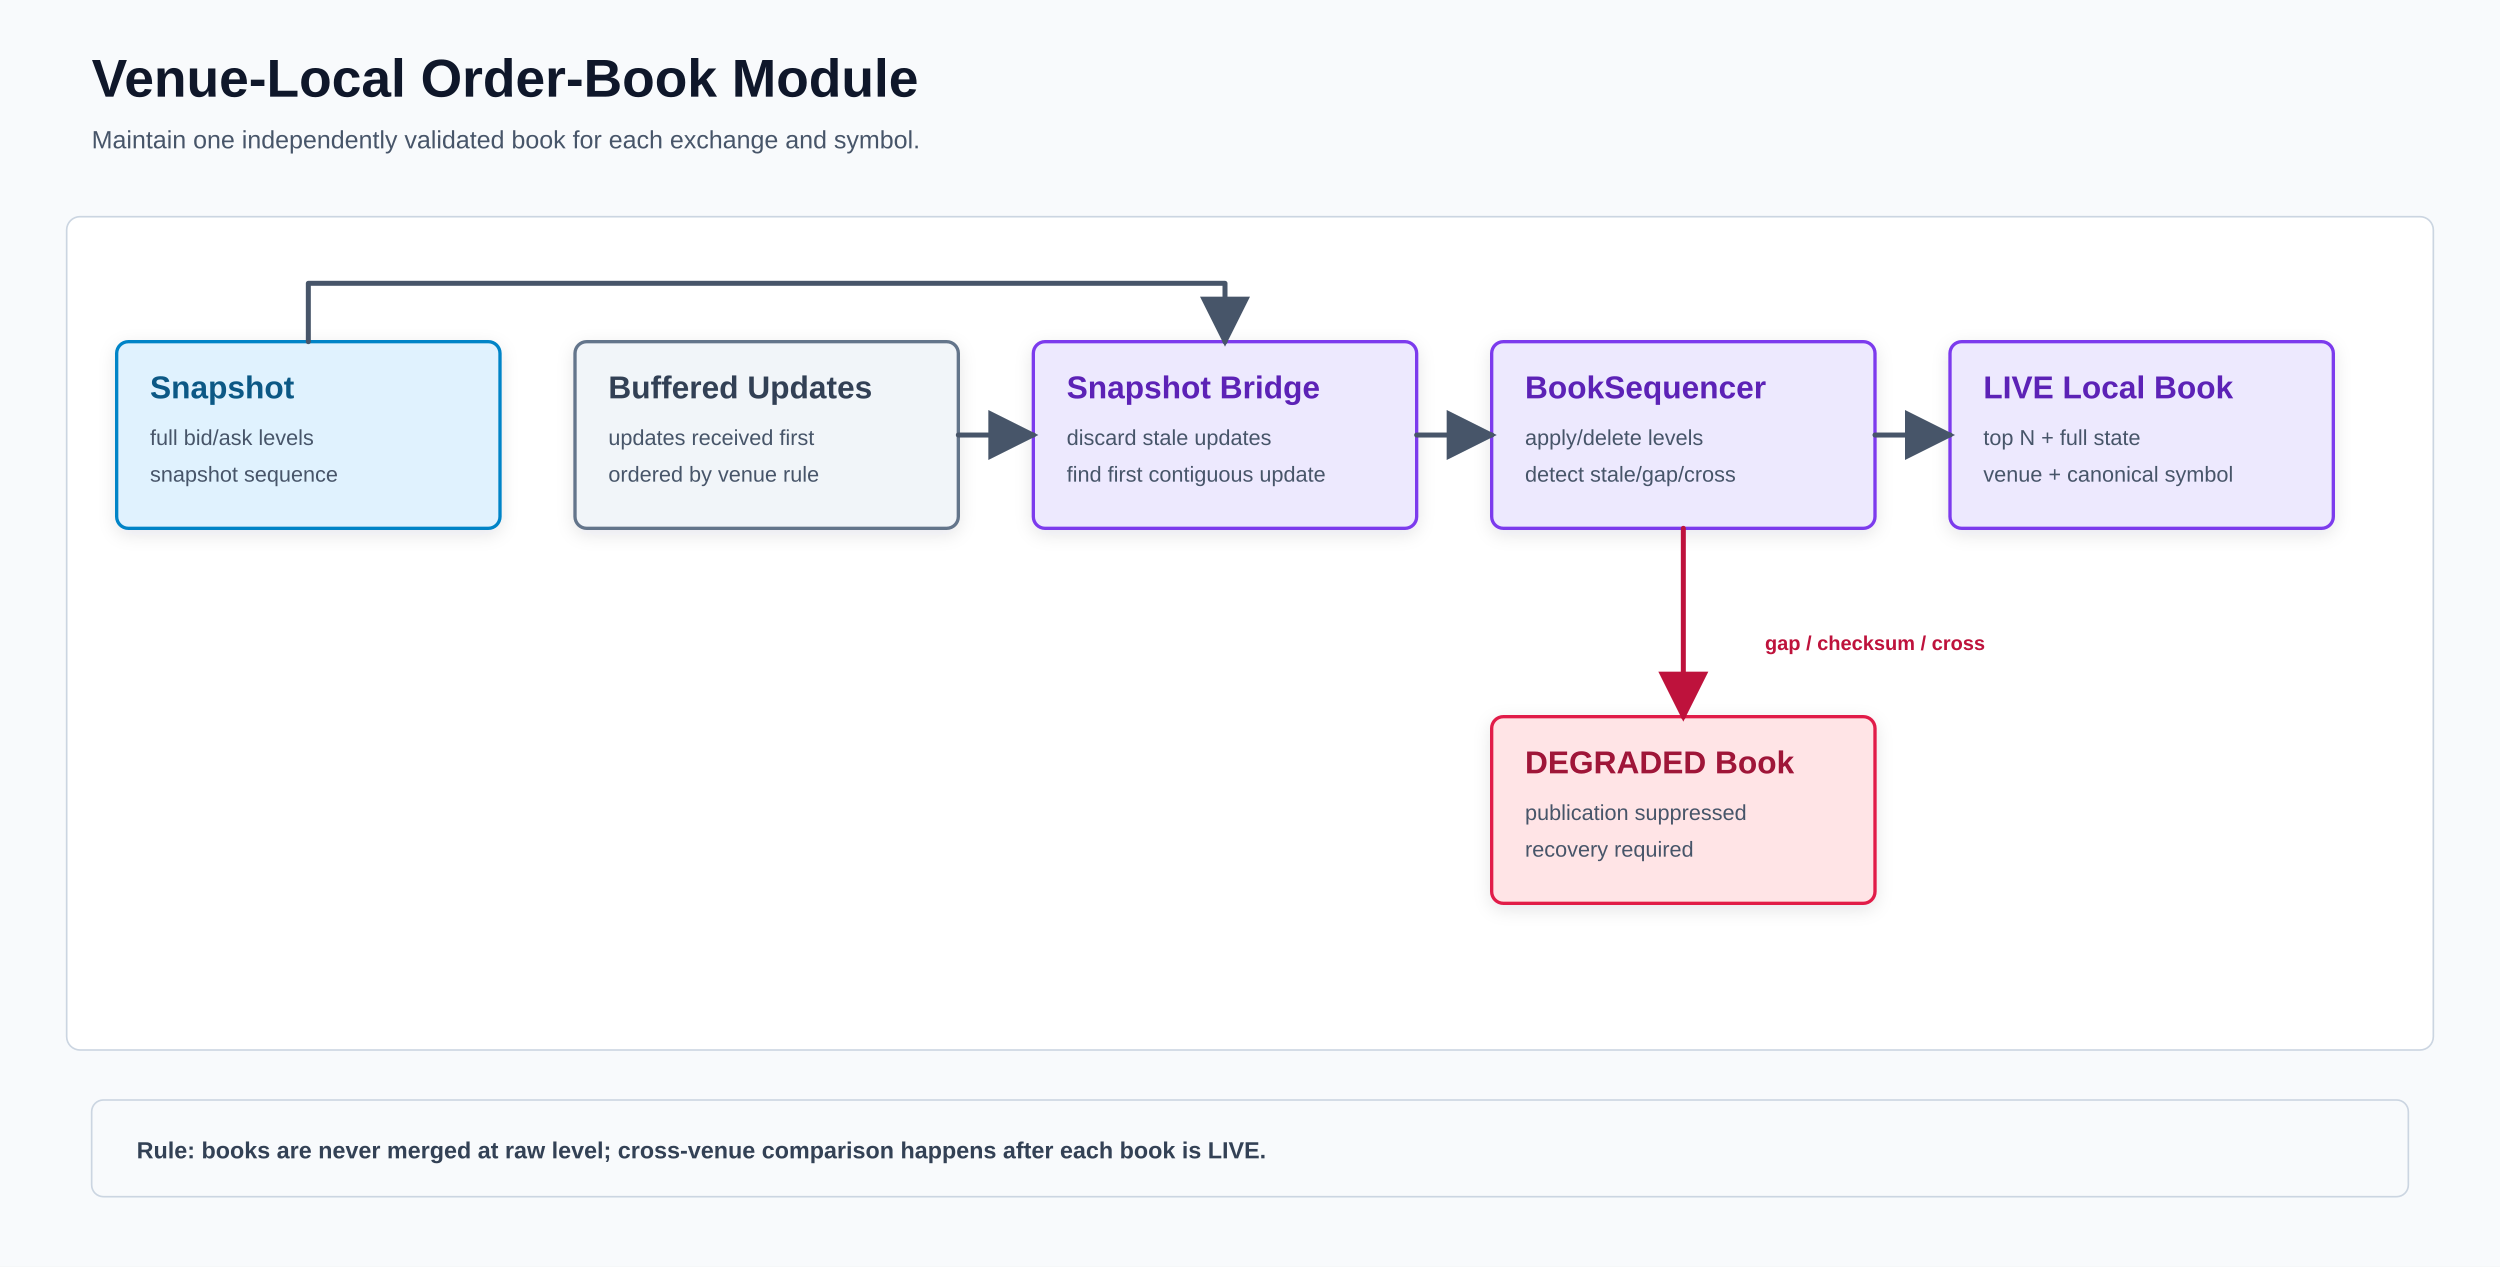
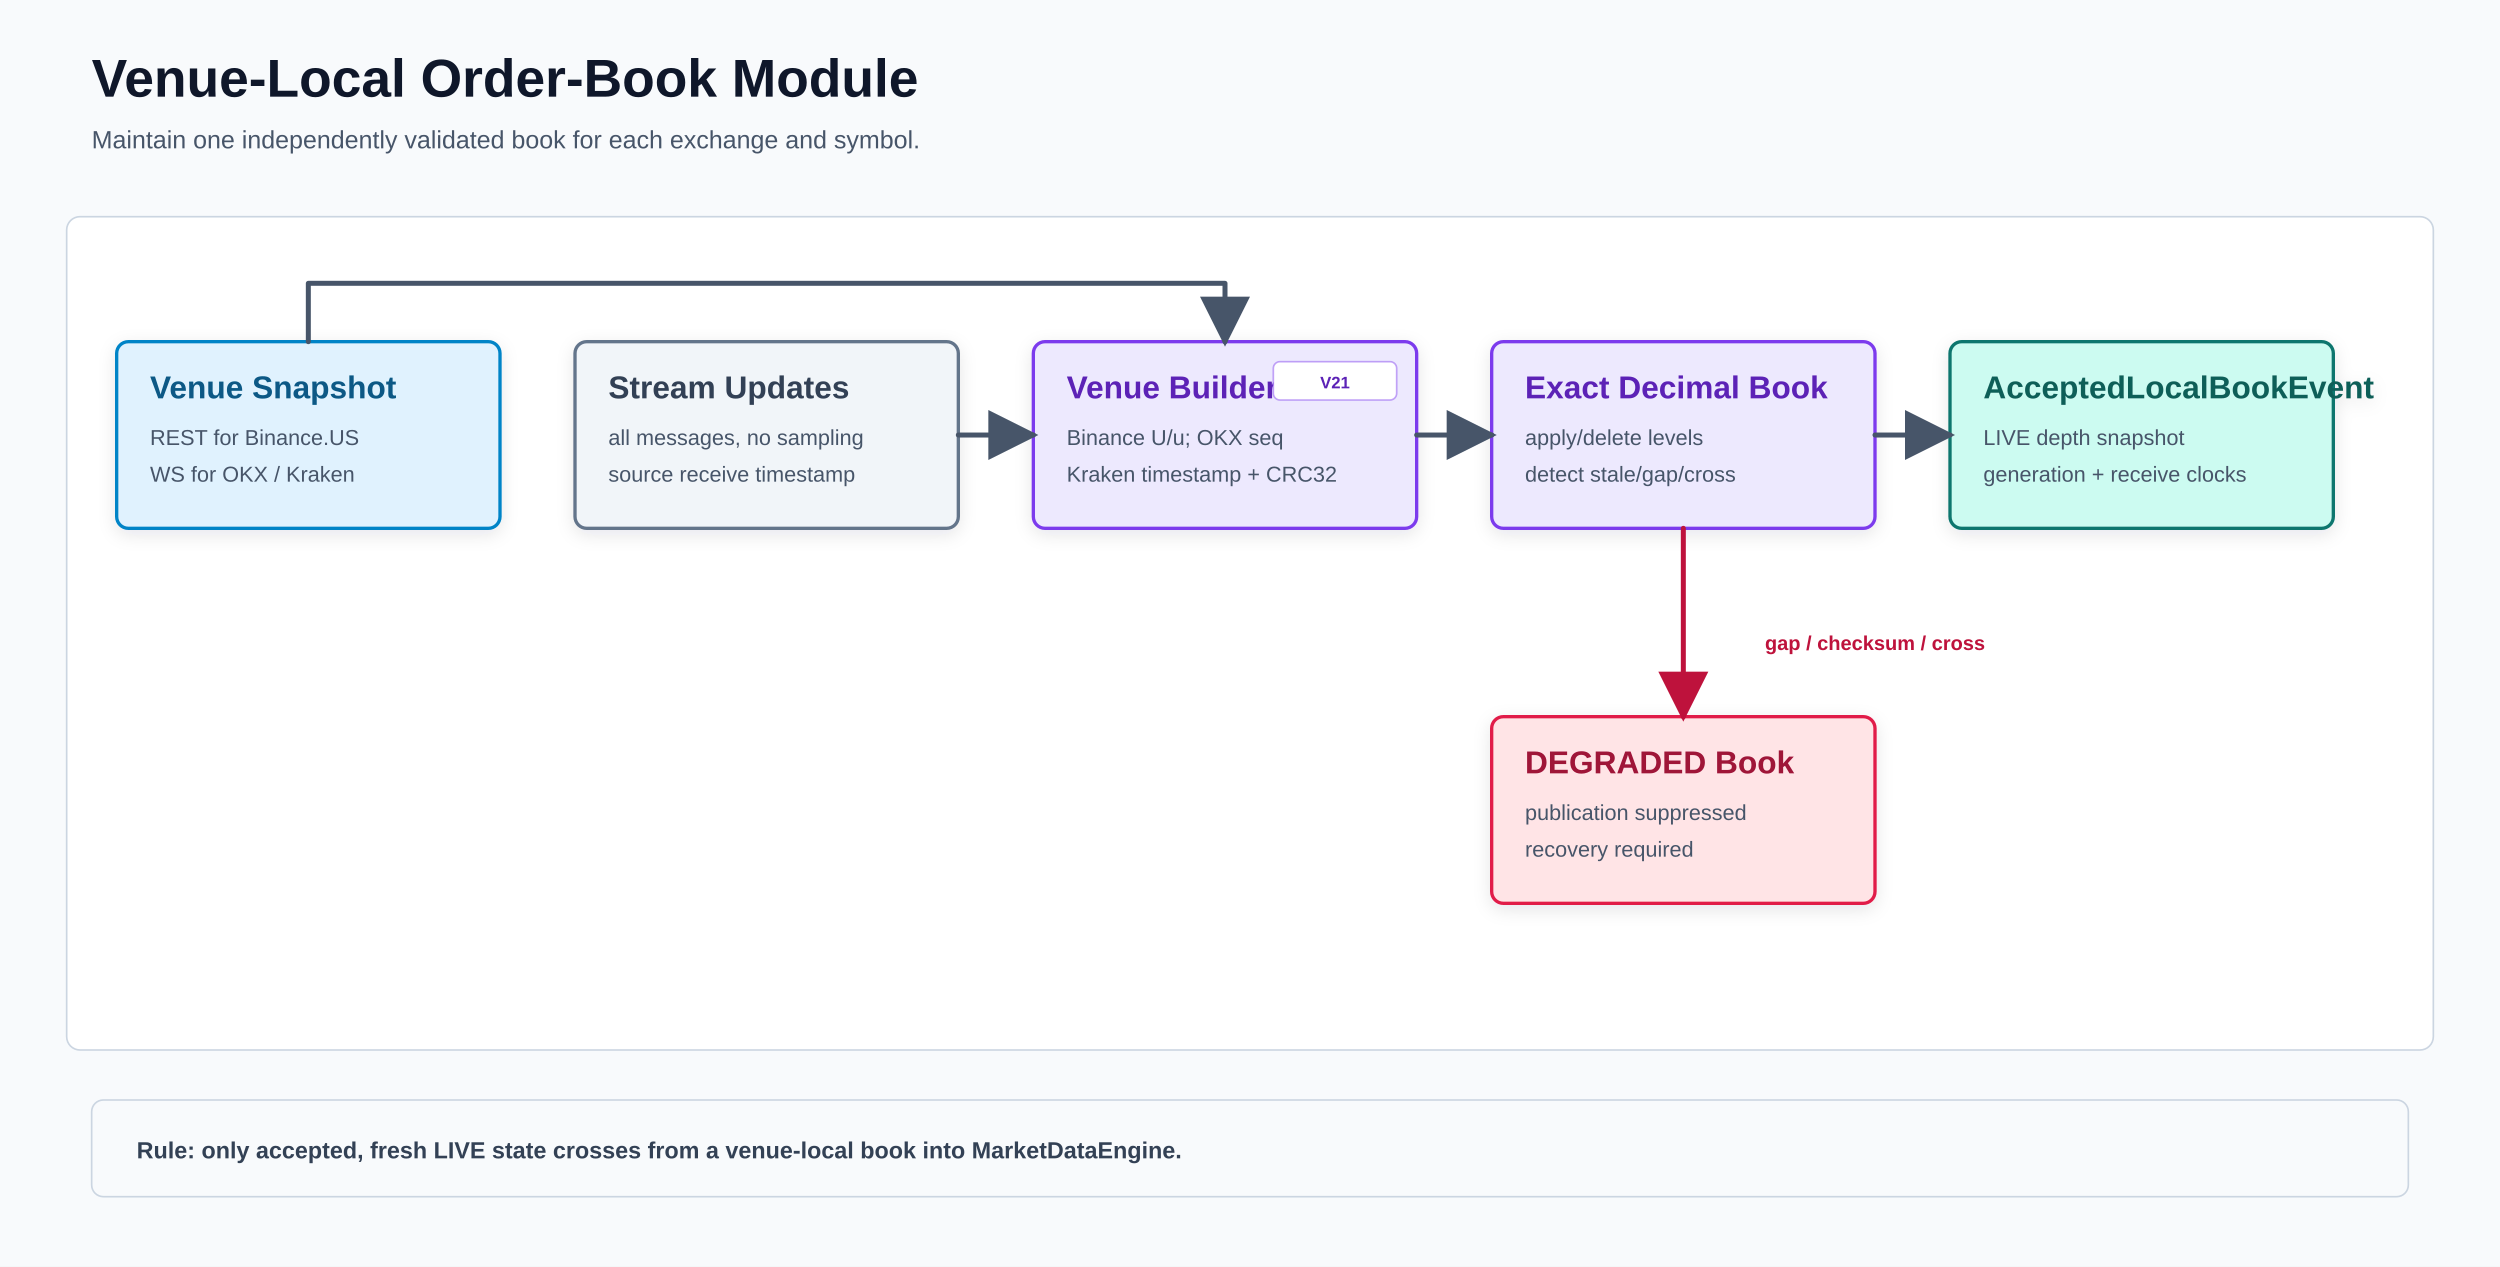
<svg xmlns="http://www.w3.org/2000/svg" width="1500" height="760" viewBox="0 0 1500 760" role="img" aria-labelledby="title desc">
  <defs>
    <marker id="arrow" markerWidth="12" markerHeight="12" refX="10" refY="6" orient="auto" markerUnits="strokeWidth">
      <path d="M1 1 L11 6 L1 11 Z" fill="#475569" />
    </marker>
    <marker id="failure-arrow" markerWidth="12" markerHeight="12" refX="10" refY="6" orient="auto" markerUnits="strokeWidth">
      <path d="M1 1 L11 6 L1 11 Z" fill="#be123c" />
    </marker>
    <marker id="replay-arrow" markerWidth="12" markerHeight="12" refX="10" refY="6" orient="auto" markerUnits="strokeWidth">
      <path d="M1 1 L11 6 L1 11 Z" fill="#a21caf" />
    </marker>
    <filter id="shadow" x="-15%" y="-15%" width="130%" height="140%">
      <feDropShadow dx="0" dy="3" stdDeviation="5" flood-color="#0f172a" flood-opacity="0.10" />
    </filter>
  </defs>
  <rect width="1500" height="760" fill="#f8fafc" />
  <text x="55" y="58" font-family="Arial, sans-serif" font-size="32" font-weight="700" fill="#0f172a" text-anchor="start">Venue-Local Order-Book Module</text>
  <text x="55" y="89" font-family="Arial, sans-serif" font-size="15" font-weight="400" fill="#475569" text-anchor="start">Maintain one independently validated book for each exchange and symbol.</text>
  <rect x="40" y="130" width="1420" height="500" rx="8" fill="#ffffff" stroke="#cbd5e1" />
  <g filter="url(#shadow)">
    <rect x="70" y="205" width="230" height="112" rx="7" fill="#e0f2fe" stroke="#0284c7" stroke-width="2" />
-     <text x="90" y="239" font-family="Arial, sans-serif" font-size="19" font-weight="700" fill="#075985" text-anchor="start">Snapshot</text>
-     <text x="90" y="267" font-family="Arial, sans-serif" font-size="13" font-weight="400" fill="#475569" text-anchor="start">full bid/ask levels</text>
-     <text x="90" y="289" font-family="Arial, sans-serif" font-size="13" font-weight="400" fill="#475569" text-anchor="start">snapshot sequence</text>
+     <text x="90" y="239" font-family="Arial, sans-serif" font-size="19" font-weight="700" fill="#075985" text-anchor="start">Venue Snapshot</text>
+     <text x="90" y="267" font-family="Arial, sans-serif" font-size="13" font-weight="400" fill="#475569" text-anchor="start">REST for Binance.US</text>
+     <text x="90" y="289" font-family="Arial, sans-serif" font-size="13" font-weight="400" fill="#475569" text-anchor="start">WS for OKX / Kraken</text>
  </g>
  <g filter="url(#shadow)">
    <rect x="345" y="205" width="230" height="112" rx="7" fill="#f1f5f9" stroke="#64748b" stroke-width="2" />
-     <text x="365" y="239" font-family="Arial, sans-serif" font-size="19" font-weight="700" fill="#334155" text-anchor="start">Buffered Updates</text>
-     <text x="365" y="267" font-family="Arial, sans-serif" font-size="13" font-weight="400" fill="#475569" text-anchor="start">updates received first</text>
-     <text x="365" y="289" font-family="Arial, sans-serif" font-size="13" font-weight="400" fill="#475569" text-anchor="start">ordered by venue rule</text>
+     <text x="365" y="239" font-family="Arial, sans-serif" font-size="19" font-weight="700" fill="#334155" text-anchor="start">Stream Updates</text>
+     <text x="365" y="267" font-family="Arial, sans-serif" font-size="13" font-weight="400" fill="#475569" text-anchor="start">all messages, no sampling</text>
+     <text x="365" y="289" font-family="Arial, sans-serif" font-size="13" font-weight="400" fill="#475569" text-anchor="start">source receive timestamp</text>
  </g>
  <g filter="url(#shadow)">
    <rect x="620" y="205" width="230" height="112" rx="7" fill="#ede9fe" stroke="#7c3aed" stroke-width="2" />
-     <text x="640" y="239" font-family="Arial, sans-serif" font-size="19" font-weight="700" fill="#5b21b6" text-anchor="start">Snapshot Bridge</text>
-     <text x="640" y="267" font-family="Arial, sans-serif" font-size="13" font-weight="400" fill="#475569" text-anchor="start">discard stale updates</text>
-     <text x="640" y="289" font-family="Arial, sans-serif" font-size="13" font-weight="400" fill="#475569" text-anchor="start">find first contiguous update</text>
+     <text x="640" y="239" font-family="Arial, sans-serif" font-size="19" font-weight="700" fill="#5b21b6" text-anchor="start">Venue Builder</text>
+     <text x="640" y="267" font-family="Arial, sans-serif" font-size="13" font-weight="400" fill="#475569" text-anchor="start">Binance U/u; OKX seq</text>
+     <text x="640" y="289" font-family="Arial, sans-serif" font-size="13" font-weight="400" fill="#475569" text-anchor="start">Kraken timestamp + CRC32</text>
+     <rect x="764" y="217" width="74" height="23" rx="4" fill="#ffffff" stroke="#7c3aed" stroke-opacity="0.45" />
+     <text x="801" y="233" font-family="Arial, sans-serif" font-size="10" font-weight="700" fill="#5b21b6" text-anchor="middle">V21</text>
  </g>
  <g filter="url(#shadow)">
    <rect x="895" y="205" width="230" height="112" rx="7" fill="#ede9fe" stroke="#7c3aed" stroke-width="2" />
-     <text x="915" y="239" font-family="Arial, sans-serif" font-size="19" font-weight="700" fill="#5b21b6" text-anchor="start">BookSequencer</text>
+     <text x="915" y="239" font-family="Arial, sans-serif" font-size="19" font-weight="700" fill="#5b21b6" text-anchor="start">Exact Decimal Book</text>
    <text x="915" y="267" font-family="Arial, sans-serif" font-size="13" font-weight="400" fill="#475569" text-anchor="start">apply/delete levels</text>
    <text x="915" y="289" font-family="Arial, sans-serif" font-size="13" font-weight="400" fill="#475569" text-anchor="start">detect stale/gap/cross</text>
  </g>
  <g filter="url(#shadow)">
-     <rect x="1170" y="205" width="230" height="112" rx="7" fill="#ede9fe" stroke="#7c3aed" stroke-width="2" />
-     <text x="1190" y="239" font-family="Arial, sans-serif" font-size="19" font-weight="700" fill="#5b21b6" text-anchor="start">LIVE Local Book</text>
-     <text x="1190" y="267" font-family="Arial, sans-serif" font-size="13" font-weight="400" fill="#475569" text-anchor="start">top N + full state</text>
-     <text x="1190" y="289" font-family="Arial, sans-serif" font-size="13" font-weight="400" fill="#475569" text-anchor="start">venue + canonical symbol</text>
+     <rect x="1170" y="205" width="230" height="112" rx="7" fill="#ccfbf1" stroke="#0f766e" stroke-width="2" />
+     <text x="1190" y="239" font-family="Arial, sans-serif" font-size="19" font-weight="700" fill="#115e59" text-anchor="start">AcceptedLocalBookEvent</text>
+     <text x="1190" y="267" font-family="Arial, sans-serif" font-size="13" font-weight="400" fill="#475569" text-anchor="start">LIVE depth snapshot</text>
+     <text x="1190" y="289" font-family="Arial, sans-serif" font-size="13" font-weight="400" fill="#475569" text-anchor="start">generation + receive clocks</text>
  </g>
  <g filter="url(#shadow)">
    <rect x="895" y="430" width="230" height="112" rx="7" fill="#ffe4e6" stroke="#e11d48" stroke-width="2" />
    <text x="915" y="464" font-family="Arial, sans-serif" font-size="19" font-weight="700" fill="#9f1239" text-anchor="start">DEGRADED Book</text>
    <text x="915" y="492" font-family="Arial, sans-serif" font-size="13" font-weight="400" fill="#475569" text-anchor="start">publication suppressed</text>
    <text x="915" y="514" font-family="Arial, sans-serif" font-size="13" font-weight="400" fill="#475569" text-anchor="start">recovery required</text>
  </g>
  <path d="M185 205 V170 H735 V205" fill="none" stroke="#475569" stroke-width="3" stroke-linecap="round" stroke-linejoin="round" marker-end="url(#arrow)" />
  <path d="M575 261 H620" fill="none" stroke="#475569" stroke-width="3" stroke-linecap="round" stroke-linejoin="round" marker-end="url(#arrow)" />
  <path d="M850 261 H895" fill="none" stroke="#475569" stroke-width="3" stroke-linecap="round" stroke-linejoin="round" marker-end="url(#arrow)" />
  <path d="M1125 261 H1170" fill="none" stroke="#475569" stroke-width="3" stroke-linecap="round" stroke-linejoin="round" marker-end="url(#arrow)" />
  <path d="M1010 317 V430" fill="none" stroke="#be123c" stroke-width="3" stroke-linecap="round" stroke-linejoin="round" marker-end="url(#failure-arrow)" />
  <text x="1125" y="390" font-family="Arial, sans-serif" font-size="12" font-weight="700" fill="#be123c" text-anchor="middle">gap / checksum / cross</text>
  <rect x="55" y="660" width="1390" height="58" rx="7" fill="#f8fafc" stroke="#cbd5e1" />
-   <text x="82" y="695" font-family="Arial, sans-serif" font-size="14" font-weight="700" fill="#334155" text-anchor="start">Rule: books are never merged at raw level; cross-venue comparison happens after each book is LIVE.</text>
+   <text x="82" y="695" font-family="Arial, sans-serif" font-size="14" font-weight="700" fill="#334155" text-anchor="start">Rule: only accepted, fresh LIVE state crosses from a venue-local book into MarketDataEngine.</text>
</svg>
